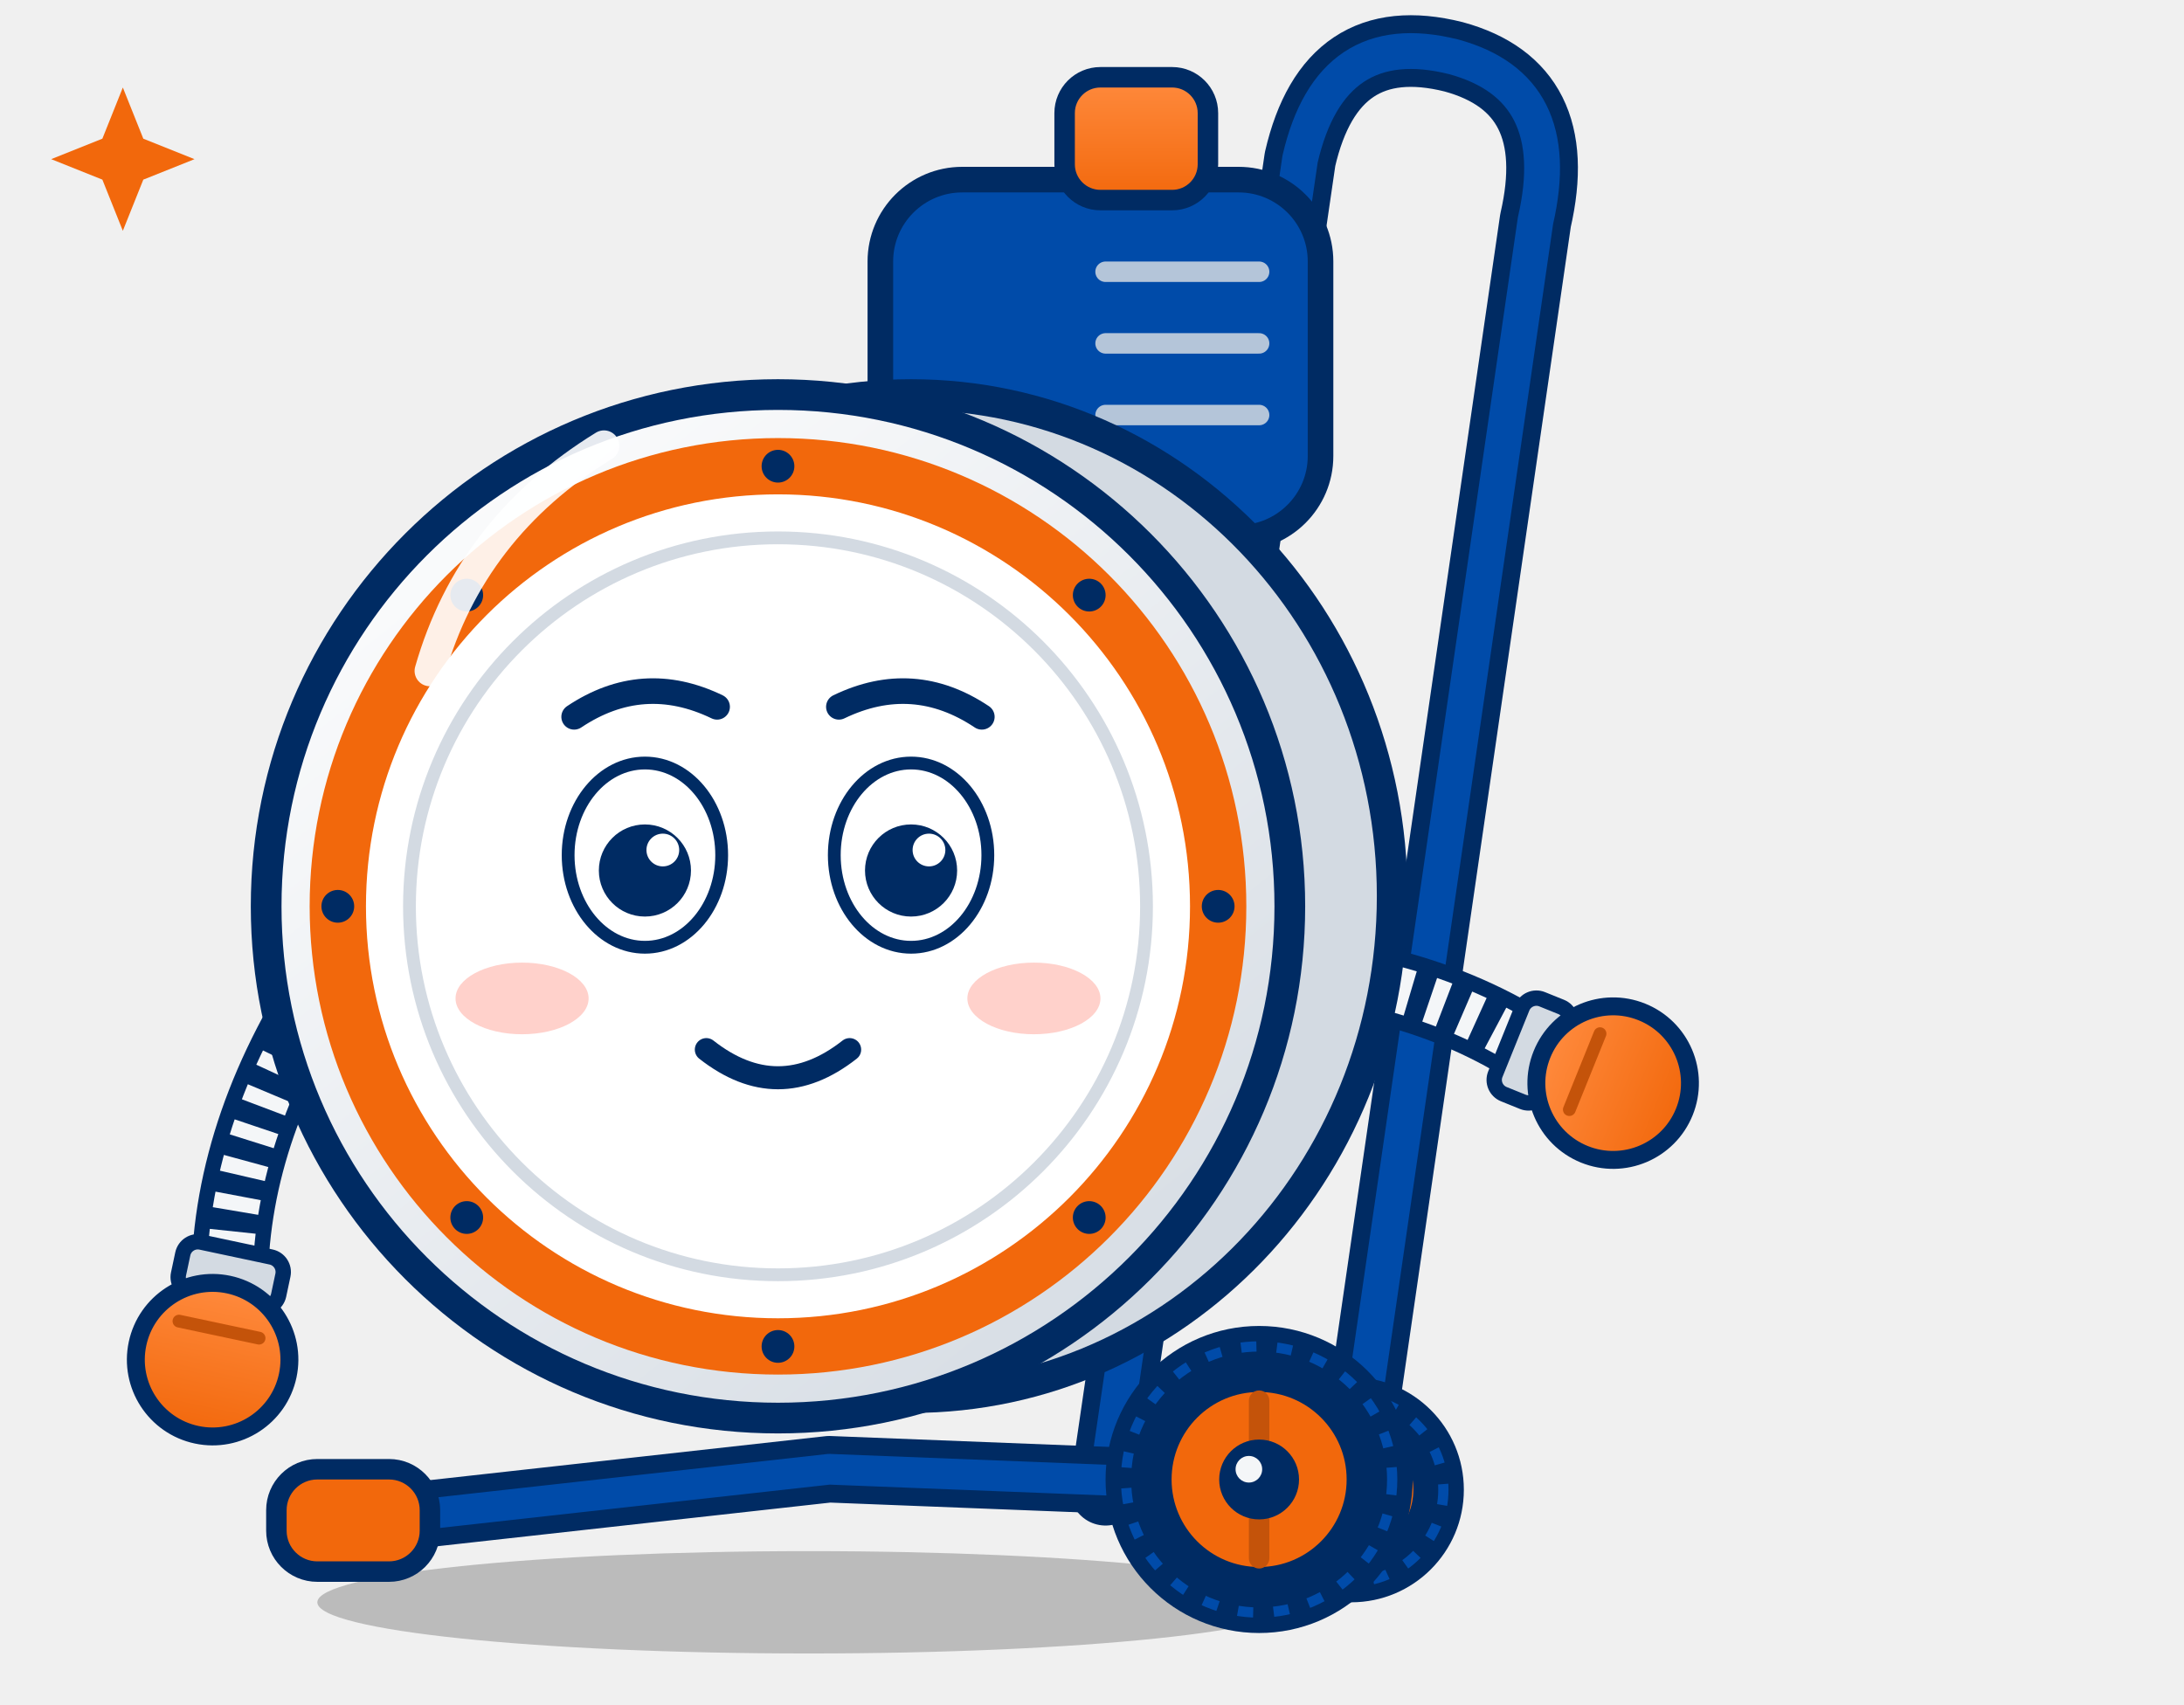
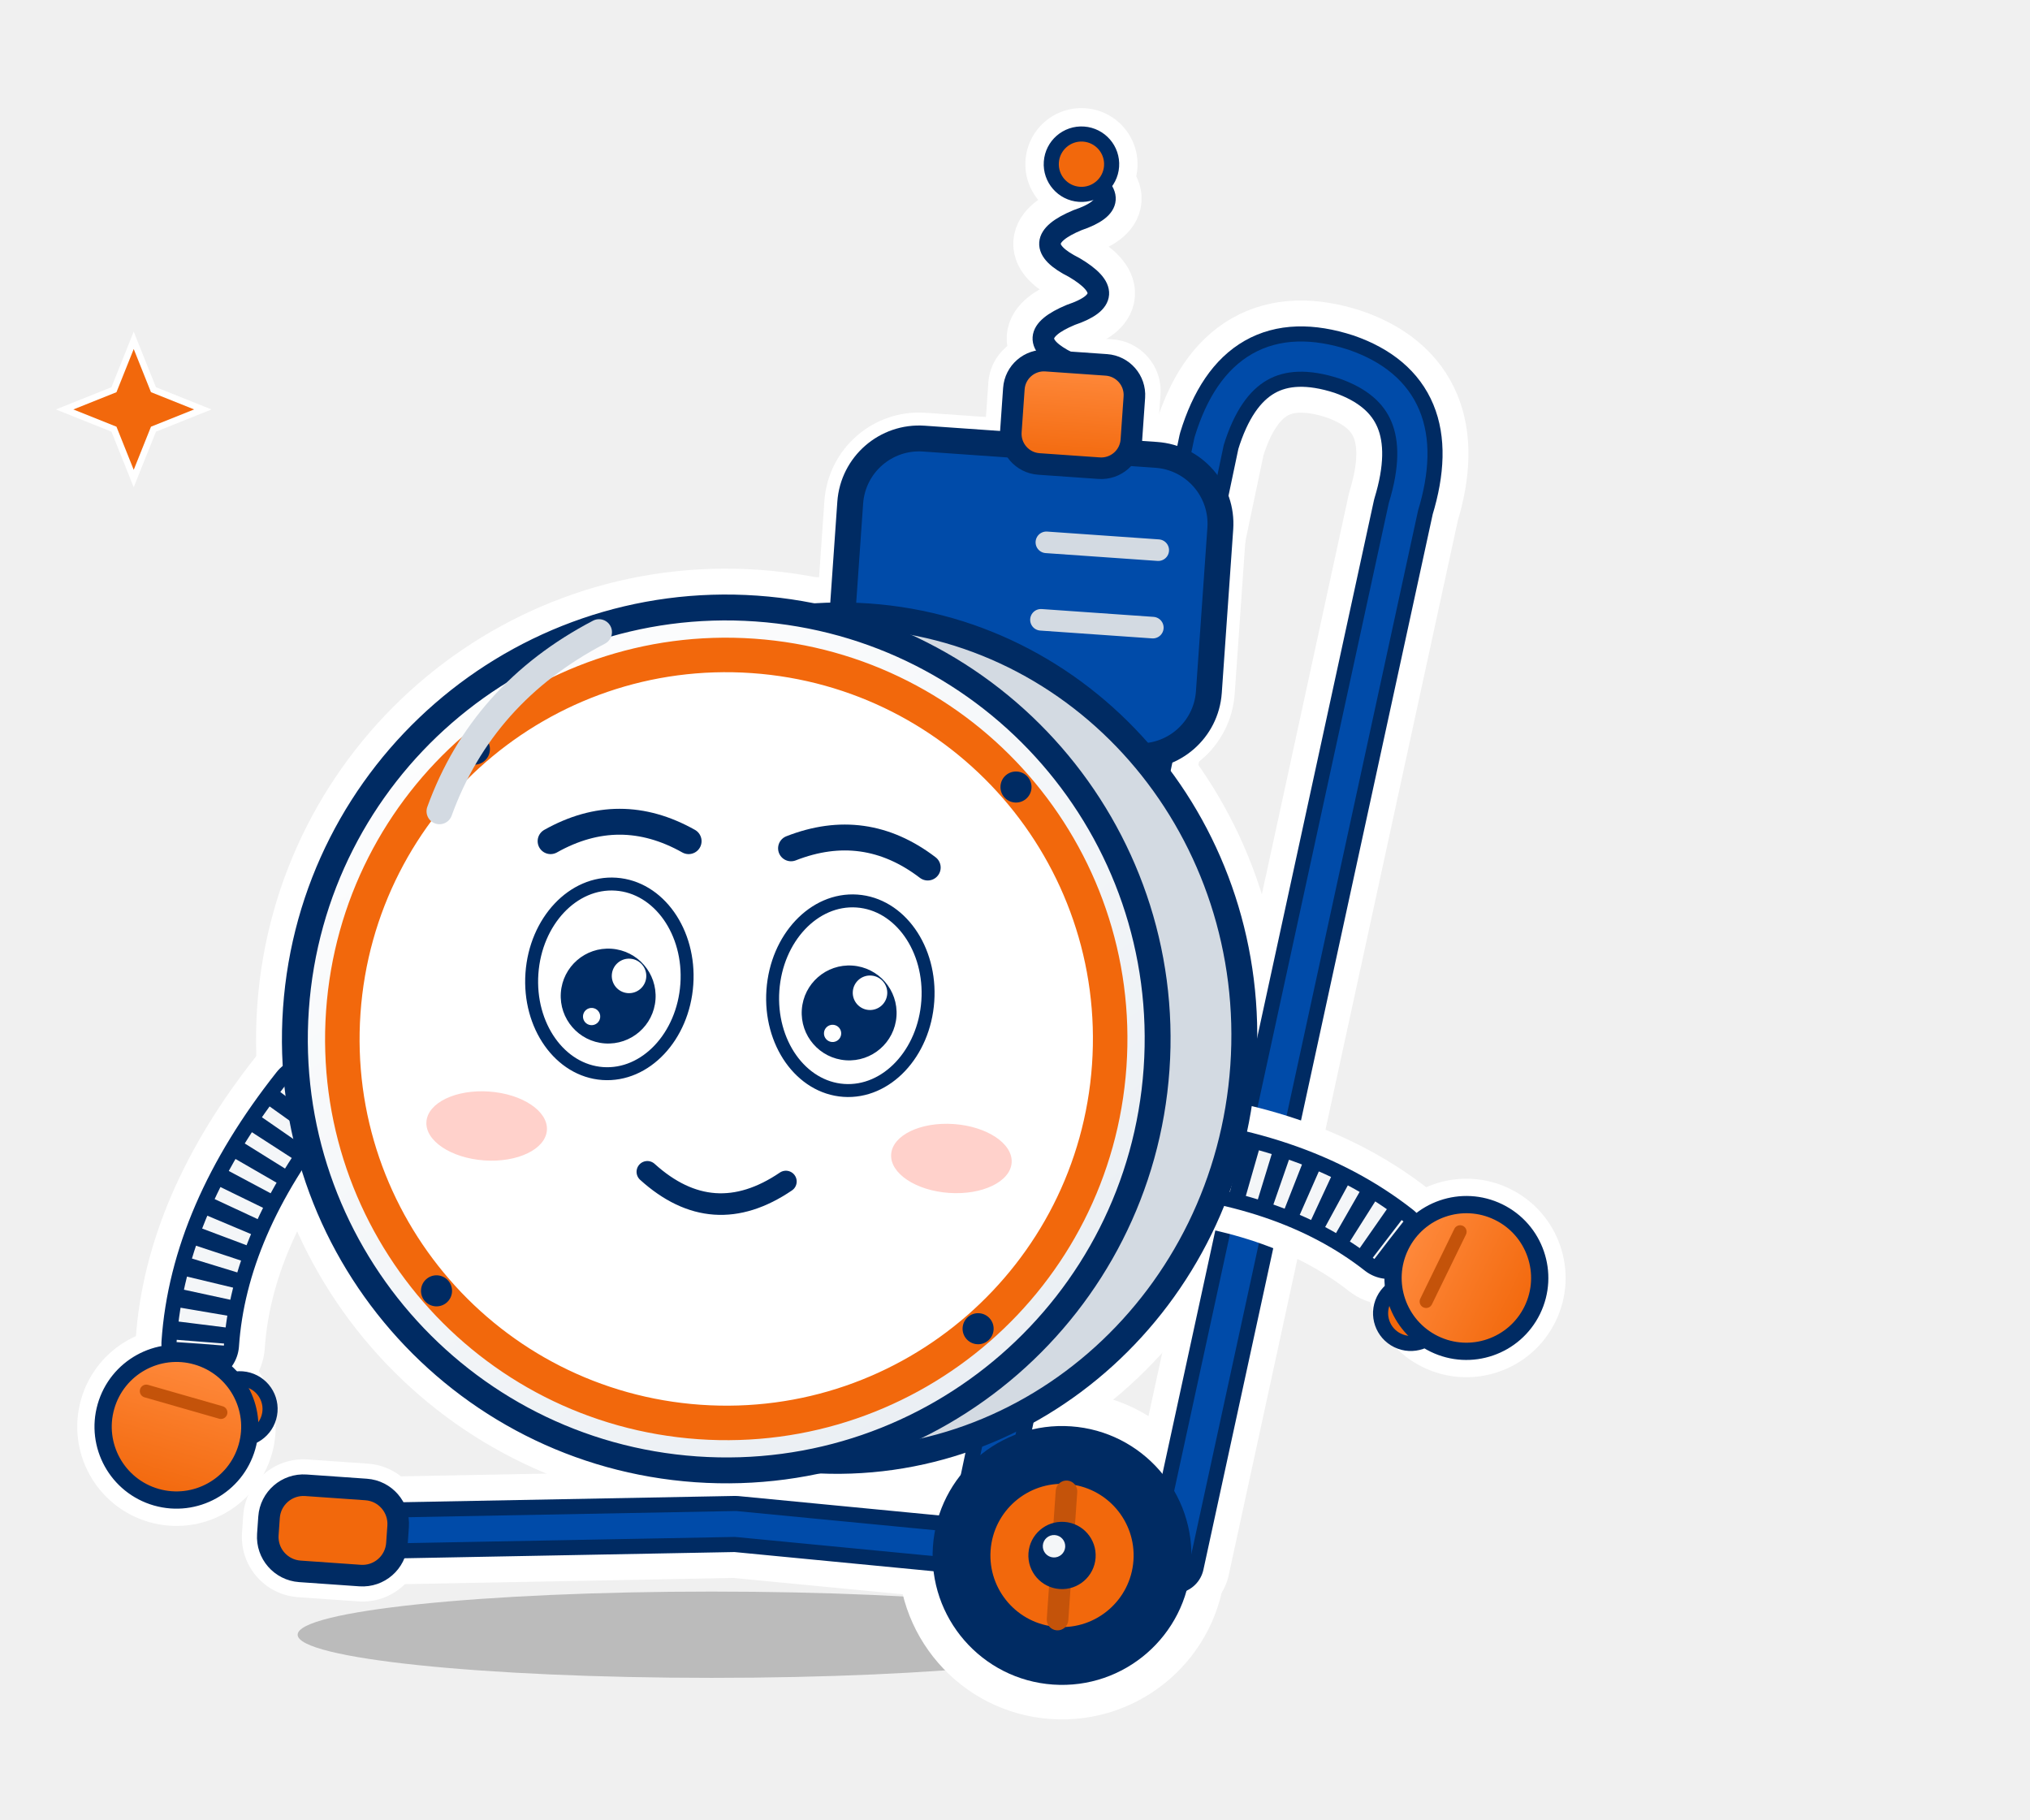
- <svg xmlns="http://www.w3.org/2000/svg" viewBox="-32 8.9 426.7 333.1" class="mola" role="img" aria-label="Mola, o mascote da M&amp;C Desentupidora">
+ <svg xmlns="http://www.w3.org/2000/svg" viewBox="-39 -54.9 470.6 421.8" class="mola" role="img" aria-label="Mola, a mascote da M&amp;C Desentupidora">
  <defs>
    <linearGradient id="ml3m" x1=".1" y1="0" x2=".9" y2="1">
      <stop offset="0" stop-color="#ffffff" />
-       <stop offset="1" stop-color="#D3DAE2" />
+       <stop offset="1" stop-color="#e8edf2" />
    </linearGradient>
    <linearGradient id="ml3o" x1="0" y1="0" x2="0" y2="1">
      <stop offset="0" stop-color="#ff8a3d" />
      <stop offset="1" stop-color="#F2680C" />
    </linearGradient>
    <clipPath id="ml3c">
-       <path d="M106,214 Q120,225 134,214 Q120,225 106,214 Z" />
+       <path d="M103.9,218 Q120,230.65 136.1,218 Q120,230.65 103.9,218 Z" />
    </clipPath>
  </defs>
  <g class="ml-rig">
-     <ellipse cx="126" cy="322" rx="96" ry="10" fill="#000" opacity="0.22" class="ml-shadow" />
-     <g class="ml-body">
-       <g>
-         <path d="M184,300 L222,40 Q228,14 252,20 Q274,26 268,52 L232,300" fill="none" stroke="#002B63" stroke-width="14" stroke-linecap="round" stroke-linejoin="round" />
-         <path d="M184,300 L222,40 Q228,14 252,20 Q274,26 268,52 L232,300" fill="none" stroke="#004BA9" stroke-width="7" stroke-linecap="round" stroke-linejoin="round" />
-       </g>
-       <g class="ml-wheel" transform="translate(232,300)">
-         <g>
-           <circle r="22" fill="#002B63" />
-           <circle r="18" fill="none" stroke="#004BA9" stroke-width="2" stroke-dasharray="3 4" />
-           <circle r="13.64" fill="#F2680C" stroke="#002B63" stroke-width="3" />
-           <rect x="-2" y="-12.76" width="4" height="25.52" rx="2" fill="#C4530A" />
-           <circle r="5.72" fill="#002B63" />
-           <circle cx="-2" cy="-2" r="2.6" fill="#F4F6F8" />
+     <ellipse cx="126" cy="324" rx="96" ry="10" fill="#000" opacity="0.22" class="ml-shadow ml-cart" />
+     <g class="ml-lean" transform="rotate(4 126 320)">
+       <g class="ml-body">
+         <g class="ml-outline ml-cart">
+           <rect x="134" y="38" width="98" height="82" rx="22" fill="#fff" />
+           <rect x="170" y="18" width="40" height="36" rx="12" fill="#fff" />
+           <path d="M188,24 q-12,-5 0,-11 q12,-5 0,-11 q-12,-5 0,-11 q12,-5 0,-11" fill="none" stroke="#fff" stroke-width="17" stroke-linecap="round" stroke-linejoin="round" />
+           <circle cx="188" cy="-22" r="13" fill="#fff" />
+           <rect x="16" y="290" width="42" height="32" rx="14" fill="#fff" />
+           <circle cx="206" cy="300" r="38" fill="#fff" />
+           <path d="M186,300 L222,40 Q228,14 252,20 Q274,26 268,52 L232,300" fill="none" stroke="#fff" stroke-width="26" stroke-linecap="round" stroke-linejoin="round" />
+           <path d="M40,306 L130,298 L206,300" fill="none" stroke="#fff" stroke-width="25" stroke-linecap="round" stroke-linejoin="round" />
+         </g>
+         <g class="ml-outline">
+           <ellipse cx="146" cy="184" rx="103" ry="107" fill="#fff" />
+           <circle cx="120" cy="186" r="109" fill="#fff" />
+         </g>
+         <g class="ml-cart">
+           <g>
+             <path d="M186,300 L222,40 Q228,14 252,20 Q274,26 268,52 L232,300" fill="none" stroke="#002B63" stroke-width="14" stroke-linecap="round" stroke-linejoin="round" />
+             <path d="M186,300 L222,40 Q228,14 252,20 Q274,26 268,52 L232,300" fill="none" stroke="#004BA9" stroke-width="7" stroke-linecap="round" stroke-linejoin="round" />
+           </g>
+           <g>
+             <path d="M40,306 L130,298 L206,300" fill="none" stroke="#002B63" stroke-width="13" stroke-linecap="round" stroke-linejoin="round" />
+             <path d="M40,306 L130,298 L206,300" fill="none" stroke="#004BA9" stroke-width="6" stroke-linecap="round" stroke-linejoin="round" />
+           </g>
+           <rect x="22" y="296" width="30" height="20" rx="8" fill="#F2680C" stroke="#002B63" stroke-width="5" />
+           <g class="ml-motor">
+             <rect x="140" y="44" width="86" height="70" rx="16" fill="#004BA9" stroke="#002B63" stroke-width="6" />
+             <path d="M186,66 H212" stroke="#D3DAE2" stroke-width="5" stroke-linecap="round" />
+             <path d="M186,84 H212" stroke="#D3DAE2" stroke-width="5" stroke-linecap="round" />
+             <g>
+               <path d="M188,24 q-12,-5 0,-11 q12,-5 0,-11 q-12,-5 0,-11 q12,-5 0,-11" fill="none" stroke="#002B63" stroke-width="5" stroke-linecap="round" stroke-linejoin="round" />
+               <circle cx="188" cy="-22" r="7" fill="#F2680C" stroke="#002B63" stroke-width="3.5" />
+               <rect x="176" y="24" width="28" height="24" rx="7" fill="url(#ml3o)" stroke="#002B63" stroke-width="5" />
+             </g>
+           </g>
+         </g>
+         <g class="ml-arm ml-cart" transform="translate(24,206) rotate(12)">
+           <g>
+             <path d="M0,0 Q-14,34 -8,62" fill="none" stroke="#fff" stroke-width="30" stroke-linecap="round" />
+             <circle cx="-8" cy="82" r="23" fill="#fff" />
+             <path d="M0,0 Q-14,34 -8,62" fill="none" stroke="#002B63" stroke-width="18" stroke-linecap="round" />
+             <path d="M0,0 Q-14,34 -8,62" fill="none" stroke="#F4F6F8" stroke-width="11" stroke-dasharray="3 4" />
+             <circle cx="5" cy="74" r="7" fill="#F2680C" stroke="#002B63" stroke-width="3.5" />
+             <circle cx="-8" cy="82" r="17" fill="url(#ml3o)" stroke="#002B63" stroke-width="4" />
+             <path d="M-17,76 h18" stroke="#C4530A" stroke-width="3" stroke-linecap="round" />
+           </g>
+         </g>
+         <g class="ml-arm ml-cart" transform="translate(216,206) rotate(-68)">
+           <g>
+             <path d="M0,0 Q14,34 8,62" fill="none" stroke="#fff" stroke-width="30" stroke-linecap="round" />
+             <circle cx="8" cy="82" r="23" fill="#fff" />
+             <path d="M0,0 Q14,34 8,62" fill="none" stroke="#002B63" stroke-width="18" stroke-linecap="round" />
+             <path d="M0,0 Q14,34 8,62" fill="none" stroke="#F4F6F8" stroke-width="11" stroke-dasharray="3 4" />
+             <circle cx="-5" cy="74" r="7" fill="#F2680C" stroke="#002B63" stroke-width="3.5" />
+             <circle cx="8" cy="82" r="17" fill="url(#ml3o)" stroke="#002B63" stroke-width="4" />
+             <path d="M-1,76 h18" stroke="#C4530A" stroke-width="3" stroke-linecap="round" />
+             <g class="ml-prop" opacity="0" transform="translate(8,82)">
+               <rect x="-5" y="-12" width="10" height="92" rx="5" fill="#c98a3d" stroke="#002B63" stroke-width="3" />
+               <path d="M-26,80 q26,40 52,0 z" fill="#c0392b" stroke="#002B63" stroke-width="3" stroke-linejoin="round" />
+             </g>
+           </g>
+         </g>
+         <ellipse cx="146" cy="184" rx="94" ry="98" fill="#D3DAE2" stroke="#002B63" stroke-width="6" />
+         <circle cx="120" cy="186" r="100" fill="url(#ml3m)" stroke="#002B63" stroke-width="6" />
+         <g class="ml-ring" transform="translate(120,186)">
+           <circle r="89" fill="#ffffff" stroke="#F2680C" stroke-width="8" />
+           <circle cx="62.93" cy="62.93" r="3.6" fill="#002B63" />
+           <circle cx="-62.93" cy="62.93" r="3.6" fill="#002B63" />
+           <circle cx="-62.93" cy="-62.93" r="3.6" fill="#002B63" />
+           <circle cx="62.93" cy="-62.93" r="3.6" fill="#002B63" />
+         </g>
+         <path d="M50,138 Q58,110 84,94" fill="none" stroke="#D3DAE2" stroke-width="6" stroke-linecap="round" />
+         <g class="ml-cart">
+           <g class="ml-wheel" transform="translate(206,300)">
+             <g>
+               <circle r="30" fill="#002B63" />
+               <circle r="18.6" fill="#F2680C" stroke="#002B63" stroke-width="4" />
+               <rect x="-2.5" y="-17.4" width="5" height="34.8" rx="2.5" fill="#C4530A" />
+               <circle r="7.8" fill="#002B63" />
+               <circle cx="-2" cy="-2" r="2.6" fill="#F4F6F8" />
+             </g>
+           </g>
+         </g>
+         <g class="ml-face">
+           <ellipse cx="66" cy="210" rx="14" ry="8" fill="#ff7a6b" opacity="0.35" />
+           <ellipse cx="174" cy="210" rx="14" ry="8" fill="#ff7a6b" opacity="0.35" />
+           <g class="ml-eye" transform="translate(92,174)">
+             <g opacity="1" transform="scale(1)">
+               <g>
+                 <ellipse cx="0" cy="0" rx="18" ry="22" fill="#fff" stroke="#002B63" stroke-width="3" />
+                 <g>
+                   <circle cx="0" cy="4" r="11" fill="#002B63" />
+                   <circle cx="4.5" cy="-1" r="4" fill="#fff" />
+                   <circle cx="-3.5" cy="9" r="2" fill="#fff" />
+                 </g>
+               </g>
+             </g>
+             <path d="M-15,3 Q0,-11 15,3" fill="none" stroke="#002B63" stroke-width="5.5" stroke-linecap="round" opacity="0" />
+           </g>
+           <g class="ml-eye" transform="translate(148,174)">
+             <g opacity="1" transform="scale(1)">
+               <g>
+                 <ellipse cx="0" cy="0" rx="18" ry="22" fill="#fff" stroke="#002B63" stroke-width="3" />
+                 <g>
+                   <circle cx="0" cy="4" r="11" fill="#002B63" />
+                   <circle cx="4.5" cy="-1" r="4" fill="#fff" />
+                   <circle cx="-3.5" cy="9" r="2" fill="#fff" />
+                 </g>
+               </g>
+             </g>
+             <path d="M-15,3 Q0,-11 15,3" fill="none" stroke="#002B63" stroke-width="5.5" stroke-linecap="round" opacity="0" />
+           </g>
+           <path d="M76,142 Q92,133 108,142" fill="none" stroke="#002B63" stroke-width="6" stroke-linecap="round" transform="translate(0,0) rotate(-4 92 140)" />
+           <path d="M132,142 Q148,133 164,142" fill="none" stroke="#002B63" stroke-width="6" stroke-linecap="round" transform="translate(0,0) rotate(4 148 140)" />
+           <path d="M103.9,218 Q120,230.65 136.1,218 Q120,230.65 103.9,218 Z" fill="#002B63" stroke="#002B63" stroke-width="5" stroke-linejoin="round" stroke-linecap="round" />
+           <ellipse cx="120" cy="222.325" rx="10" ry="7" fill="#ff7a6b" opacity="0" clip-path="url(#ml3c)" />
        </g>
      </g>
-       <g class="ml-motor">
-         <rect x="140" y="44" width="86" height="70" rx="16" fill="#004BA9" stroke="#002B63" stroke-width="5" />
-         <path d="M184,62 H214" stroke="#D3DAE2" stroke-width="4" stroke-linecap="round" opacity="0.85" />
-         <path d="M184,76 H214" stroke="#D3DAE2" stroke-width="4" stroke-linecap="round" opacity="0.85" />
-         <path d="M184,90 H214" stroke="#D3DAE2" stroke-width="4" stroke-linecap="round" opacity="0.85" />
-         <rect x="176" y="24" width="28" height="24" rx="7" fill="url(#ml3o)" stroke="#002B63" stroke-width="4" />
-       </g>
-       <g>
-         <path d="M40,306 L130,296 L232,300" fill="none" stroke="#002B63" stroke-width="13" stroke-linecap="round" stroke-linejoin="round" />
-         <path d="M40,306 L130,296 L232,300" fill="none" stroke="#004BA9" stroke-width="6" stroke-linecap="round" stroke-linejoin="round" />
-       </g>
-       <rect x="22" y="296" width="30" height="20" rx="8" fill="#F2680C" stroke="#002B63" stroke-width="4" />
-       <g class="ml-arm" transform="translate(34,198) rotate(12)">
-         <g>
-           <path d="M0,0 Q-14,34 -8,64" fill="none" stroke="#002B63" stroke-width="15" stroke-linecap="round" />
-           <path d="M0,0 Q-14,34 -8,64" fill="none" stroke="#F4F6F8" stroke-width="9" stroke-dasharray="3 4" />
-           <rect x="-18" y="58" width="20" height="10" rx="3" fill="#D3DAE2" stroke="#002B63" stroke-width="3" />
-           <circle cx="-8" cy="80" r="15" fill="url(#ml3o)" stroke="#002B63" stroke-width="3.5" />
-           <path d="M-16,74 h16" stroke="#C4530A" stroke-width="2.5" stroke-linecap="round" />
-         </g>
-       </g>
-       <g class="ml-arm" transform="translate(206,198) rotate(-68)">
-         <g>
-           <path d="M0,0 Q14,34 8,64" fill="none" stroke="#002B63" stroke-width="15" stroke-linecap="round" />
-           <path d="M0,0 Q14,34 8,64" fill="none" stroke="#F4F6F8" stroke-width="9" stroke-dasharray="3 4" />
-           <rect x="-2" y="58" width="20" height="10" rx="3" fill="#D3DAE2" stroke="#002B63" stroke-width="3" />
-           <circle cx="8" cy="80" r="15" fill="url(#ml3o)" stroke="#002B63" stroke-width="3.5" />
-           <path d="M0,74 h16" stroke="#C4530A" stroke-width="2.5" stroke-linecap="round" />
-           <g class="ml-prop" opacity="0" transform="translate(8,80)">
-             <rect x="-4" y="-12" width="8" height="92" rx="4" fill="#c98a3d" />
-             <path d="M-24,80 q24,38 48,0 z" fill="#c0392b" />
-             <rect x="-26" y="76" width="52" height="7" rx="3.5" fill="#962d22" />
-           </g>
-         </g>
-       </g>
-       <ellipse cx="146" cy="184" rx="94" ry="98" fill="#D3DAE2" stroke="#002B63" stroke-width="6" />
-       <circle cx="120" cy="186" r="100" fill="url(#ml3m)" stroke="#002B63" stroke-width="6" />
-       <g class="ml-ring" transform="translate(120,186)">
-         <circle r="86" fill="#ffffff" stroke="#F2680C" stroke-width="11" />
-         <circle cx="86.00" cy="0.00" r="3.2" fill="#002B63" />
-         <circle cx="60.81" cy="60.81" r="3.2" fill="#002B63" />
-         <circle cx="0.00" cy="86.00" r="3.2" fill="#002B63" />
-         <circle cx="-60.81" cy="60.81" r="3.2" fill="#002B63" />
-         <circle cx="-86.00" cy="0.00" r="3.2" fill="#002B63" />
-         <circle cx="-60.81" cy="-60.81" r="3.2" fill="#002B63" />
-         <circle cx="-0.00" cy="-86.00" r="3.2" fill="#002B63" />
-         <circle cx="60.81" cy="-60.81" r="3.2" fill="#002B63" />
-       </g>
-       <circle cx="120" cy="186" r="72" fill="none" stroke="#D3DAE2" stroke-width="2.5" />
-       <path d="M52,140 Q60,112 86,96" fill="none" stroke="#ffffff" stroke-width="6" stroke-linecap="round" opacity="0.9" />
-       <g class="ml-wheel" transform="translate(214,298)">
-         <g>
-           <circle r="30" fill="#002B63" />
-           <circle r="26" fill="none" stroke="#004BA9" stroke-width="2" stroke-dasharray="3 4" />
-           <circle r="18.6" fill="#F2680C" stroke="#002B63" stroke-width="3" />
-           <rect x="-2" y="-17.4" width="4" height="34.8" rx="2" fill="#C4530A" />
-           <circle r="7.8" fill="#002B63" />
-           <circle cx="-2" cy="-2" r="2.6" fill="#F4F6F8" />
-         </g>
-       </g>
-       <g class="ml-face">
-         <ellipse cx="70" cy="204" rx="13" ry="7" fill="#ff7a6b" opacity="0.35" />
-         <ellipse cx="170" cy="204" rx="13" ry="7" fill="#ff7a6b" opacity="0.35" />
-         <g class="ml-eye" transform="translate(94,176)">
-           <g opacity="1" transform="scale(1)">
-             <g>
-               <ellipse cx="0" cy="0" rx="15" ry="18" fill="#fff" stroke="#002B63" stroke-width="2.5" />
-               <g>
-                 <circle cx="0" cy="3" r="9" fill="#002B63" />
-                 <circle cx="3.5" cy="-1" r="3.2" fill="#fff" />
-               </g>
-             </g>
-           </g>
-           <path d="M-13,2 Q0,-10 13,2" fill="none" stroke="#002B63" stroke-width="4.5" stroke-linecap="round" opacity="0" />
-         </g>
-         <g class="ml-eye" transform="translate(146,176)">
-           <g opacity="1" transform="scale(1)">
-             <g>
-               <ellipse cx="0" cy="0" rx="15" ry="18" fill="#fff" stroke="#002B63" stroke-width="2.5" />
-               <g>
-                 <circle cx="0" cy="3" r="9" fill="#002B63" />
-                 <circle cx="3.5" cy="-1" r="3.2" fill="#fff" />
-               </g>
-             </g>
-           </g>
-           <path d="M-13,2 Q0,-10 13,2" fill="none" stroke="#002B63" stroke-width="4.5" stroke-linecap="round" opacity="0" />
-         </g>
-         <path d="M80,148 Q94,140 108,148" fill="none" stroke="#002B63" stroke-width="5" stroke-linecap="round" transform="translate(0,0) rotate(-4 94 146)" />
-         <path d="M132,148 Q146,140 160,148" fill="none" stroke="#002B63" stroke-width="5" stroke-linecap="round" transform="translate(0,0) rotate(4 146 146)" />
-         <path d="M106,214 Q120,225 134,214 Q120,225 106,214 Z" fill="#002B63" stroke="#002B63" stroke-width="4.5" stroke-linejoin="round" stroke-linecap="round" />
-         <ellipse cx="120" cy="217.5" rx="9" ry="6" fill="#ff7a6b" opacity="0" clip-path="url(#ml3c)" />
-       </g>
    </g>
-     <g class="ml-spark" transform="translate(-8,40)">
-       <path d="M0,-14 L4,-4 L14,0 L4,4 L0,14 L-4,4 L-14,0 L-4,-4 Z" fill="#F2680C" />
+     <g class="ml-spark ml-cart" transform="translate(-8,40)">
+       <path d="M0,-14 L4,-4 L14,0 L4,4 L0,14 L-4,4 L-14,0 L-4,-4 Z" fill="#F2680C" stroke="#fff" stroke-width="3" paint-order="stroke" />
    </g>
  </g>
</svg>
